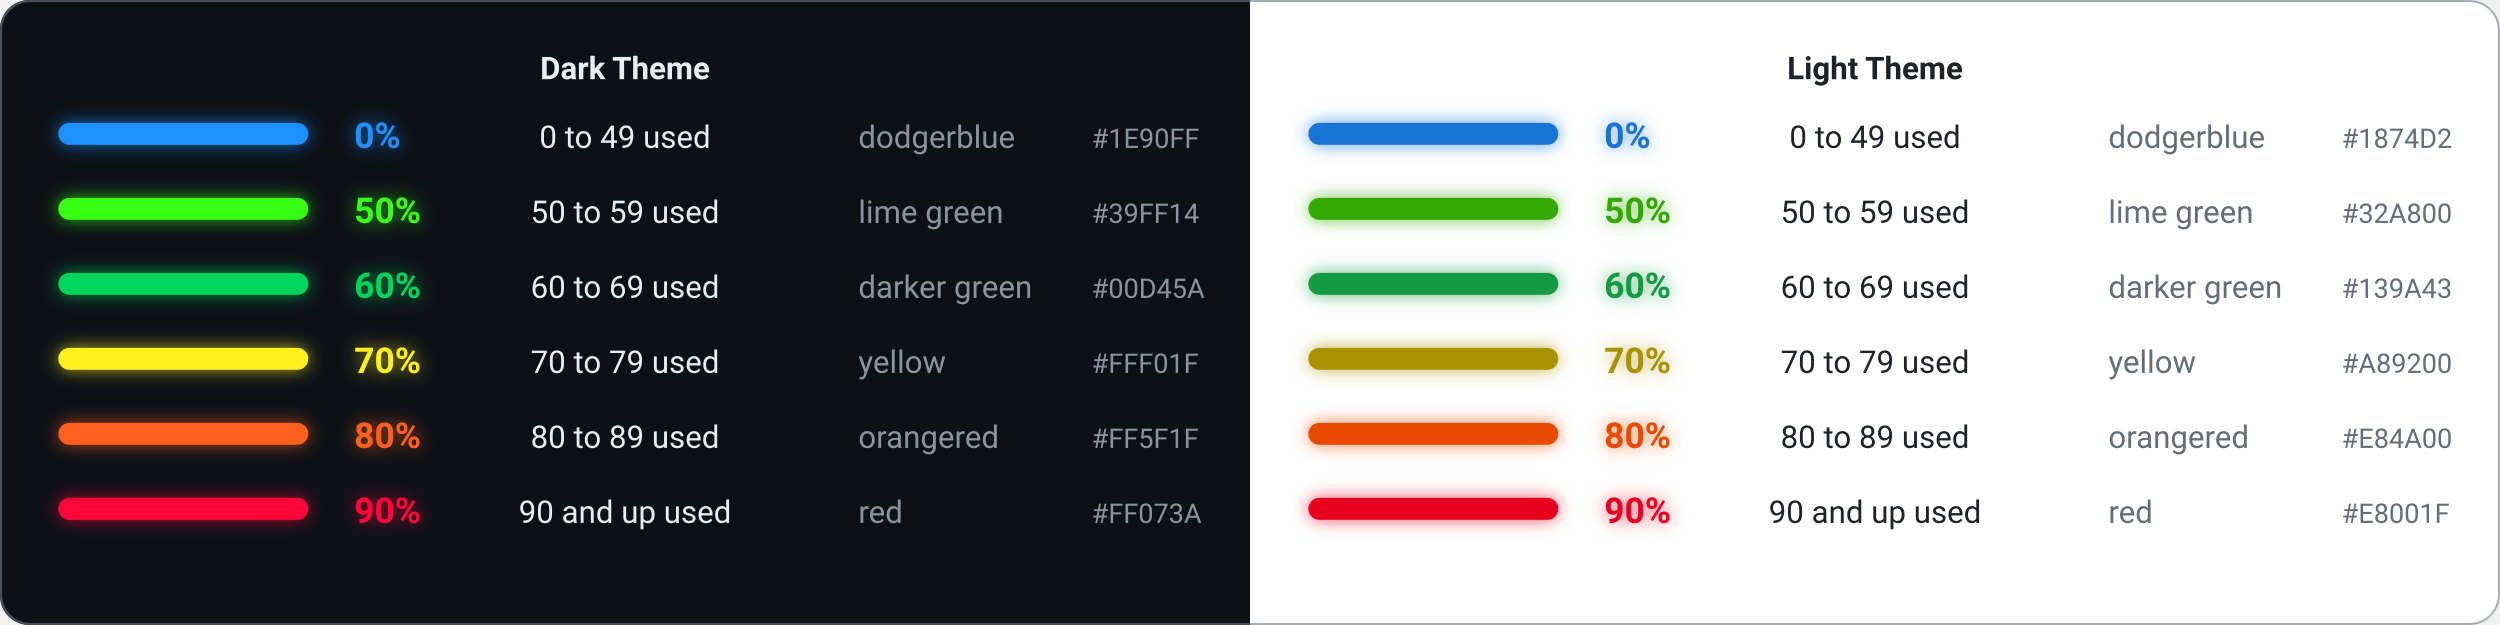
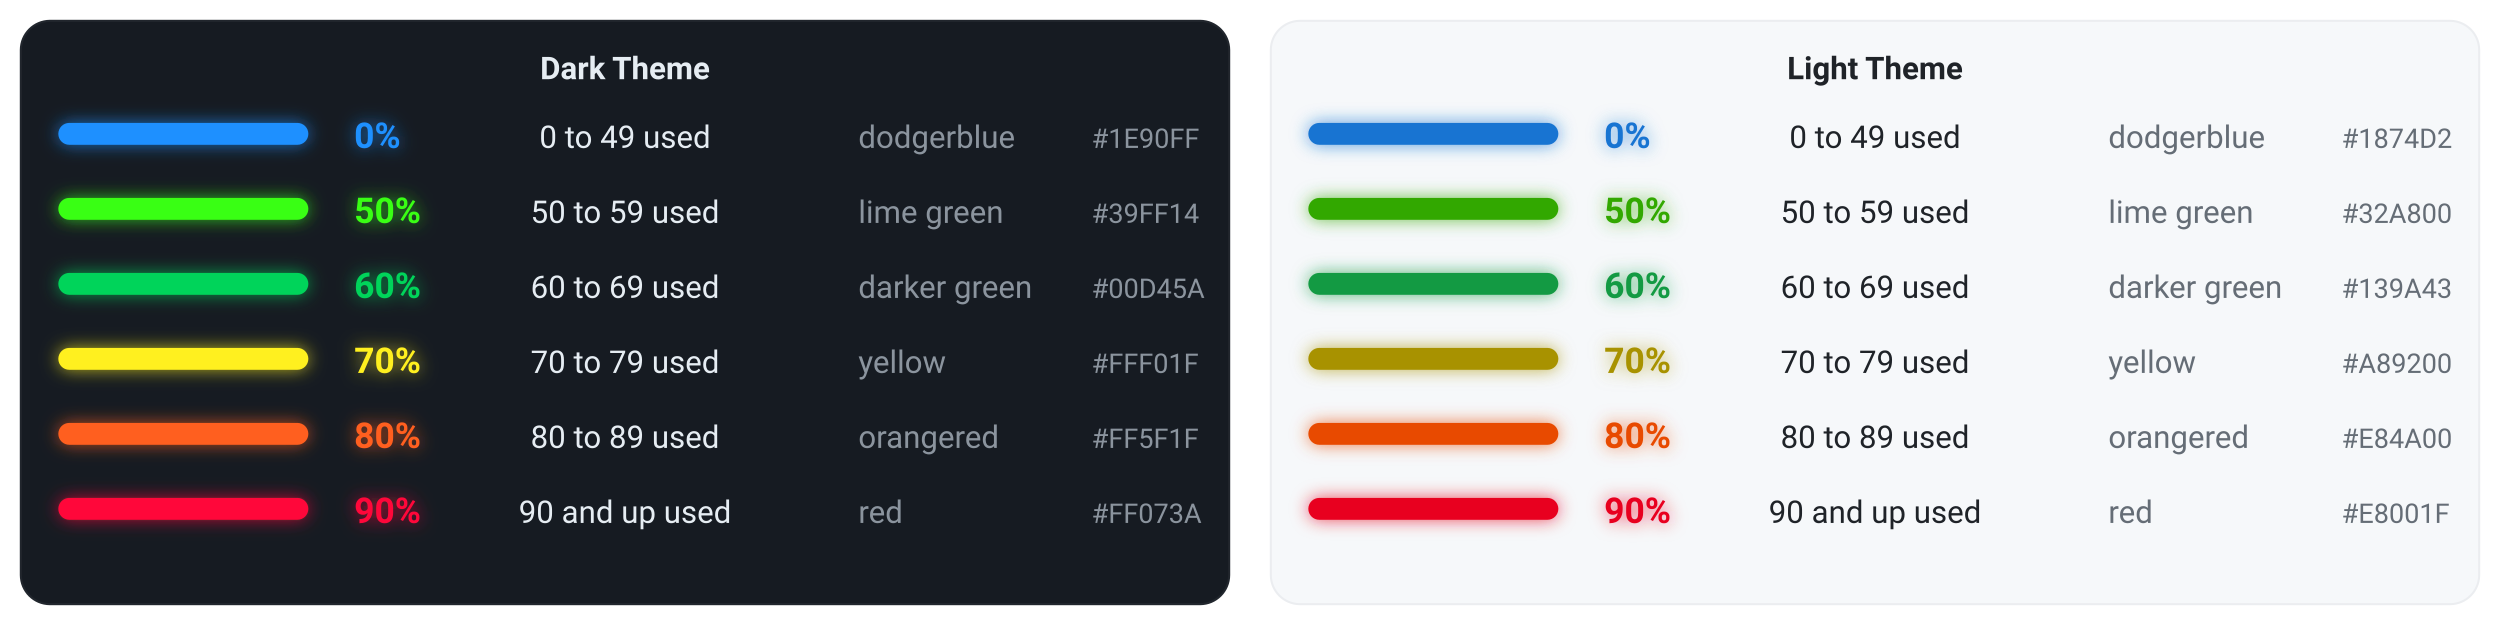
<svg xmlns="http://www.w3.org/2000/svg" width="1200" height="300" viewBox="0 0 1200 300">
+   <style>.page{fill:#FFFFFF}.ink{fill:#000000}@media (prefers-color-scheme: dark){.page{fill:#0D1117}.ink{fill:#FFFFFF}}</style>
  <defs>
    <filter id="g" x="-100%" y="-200%" width="300%" height="500%">
      <feGaussianBlur stdDeviation="4" />
    </filter>
  </defs>
-   <clipPath id="canvas">
-     <rect width="1200" height="300" rx="14" />
-   </clipPath>
-   <g clip-path="url(#canvas)">
-     <rect width="600.0" height="300" fill="#0D1117" />
-     <rect x="600.0" width="600.0" height="300" fill="#FFFFFF" />
-     <text x="300.0" y="38" font-family="'Segoe UI', system-ui, -apple-system, Roboto, sans-serif" font-size="15" font-weight="600" fill="#E6EDF3" text-anchor="middle">Dark Theme</text>
-     <g filter="url(#g)" opacity="0.7">
-       <rect x="28.0" y="59" width="120" height="10.5" rx="5.25" fill="#1E90FF" />
-     </g>
+   <rect class="page" width="1200" height="300" />
+   <rect x="10.0" y="10" width="580.0" height="280" rx="14" fill="#161B22" stroke="#21262D" />
+   <text x="300.0" y="38" font-family="'Segoe UI', system-ui, -apple-system, Roboto, sans-serif" font-size="15" font-weight="600" fill="#E6EDF3" text-anchor="middle">Dark Theme</text>
+   <g filter="url(#g)" opacity="0.7">
    <rect x="28.0" y="59" width="120" height="10.5" rx="5.25" fill="#1E90FF" />
-     <g filter="url(#g)" opacity="0.7">
-       <text x="170.0" y="71" font-family="'Segoe UI', system-ui, -apple-system, Roboto, sans-serif" font-size="17" font-weight="700" fill="#1E90FF" text-anchor="start">0%</text>
-     </g>
+   </g>
+   <rect x="28.0" y="59" width="120" height="10.5" rx="5.25" fill="#1E90FF" />
+   <g filter="url(#g)" opacity="0.7">
    <text x="170.0" y="71" font-family="'Segoe UI', system-ui, -apple-system, Roboto, sans-serif" font-size="17" font-weight="700" fill="#1E90FF" text-anchor="start">0%</text>
-     <text x="300.0" y="71" font-family="'Segoe UI', system-ui, -apple-system, Roboto, sans-serif" font-size="15" font-weight="400" fill="#E6EDF3" text-anchor="middle">0 to 49 used</text>
-     <text x="412.0" y="71" font-family="'Segoe UI', system-ui, -apple-system, Roboto, sans-serif" font-size="15" font-weight="400" fill="#8B949E" text-anchor="start">dodgerblue</text>
-     <text x="524.0" y="71" font-family="'Segoe UI', system-ui, -apple-system, Roboto, sans-serif" font-size="13" font-weight="400" fill="#8B949E" text-anchor="start">#1E90FF</text>
-     <g filter="url(#g)" opacity="0.7">
-       <rect x="28.0" y="95" width="120" height="10.5" rx="5.25" fill="#39FF14" />
-     </g>
+   </g>
+   <text x="170.0" y="71" font-family="'Segoe UI', system-ui, -apple-system, Roboto, sans-serif" font-size="17" font-weight="700" fill="#1E90FF" text-anchor="start">0%</text>
+   <text x="300.0" y="71" font-family="'Segoe UI', system-ui, -apple-system, Roboto, sans-serif" font-size="15" font-weight="400" fill="#E6EDF3" text-anchor="middle">0 to 49 used</text>
+   <text x="412.0" y="71" font-family="'Segoe UI', system-ui, -apple-system, Roboto, sans-serif" font-size="15" font-weight="400" fill="#8B949E" text-anchor="start">dodgerblue</text>
+   <text x="524.0" y="71" font-family="'Segoe UI', system-ui, -apple-system, Roboto, sans-serif" font-size="13" font-weight="400" fill="#8B949E" text-anchor="start">#1E90FF</text>
+   <g filter="url(#g)" opacity="0.7">
    <rect x="28.0" y="95" width="120" height="10.5" rx="5.25" fill="#39FF14" />
-     <g filter="url(#g)" opacity="0.7">
-       <text x="170.0" y="107" font-family="'Segoe UI', system-ui, -apple-system, Roboto, sans-serif" font-size="17" font-weight="700" fill="#39FF14" text-anchor="start">50%</text>
-     </g>
+   </g>
+   <rect x="28.0" y="95" width="120" height="10.5" rx="5.25" fill="#39FF14" />
+   <g filter="url(#g)" opacity="0.7">
    <text x="170.0" y="107" font-family="'Segoe UI', system-ui, -apple-system, Roboto, sans-serif" font-size="17" font-weight="700" fill="#39FF14" text-anchor="start">50%</text>
-     <text x="300.0" y="107" font-family="'Segoe UI', system-ui, -apple-system, Roboto, sans-serif" font-size="15" font-weight="400" fill="#E6EDF3" text-anchor="middle">50 to 59 used</text>
-     <text x="412.0" y="107" font-family="'Segoe UI', system-ui, -apple-system, Roboto, sans-serif" font-size="15" font-weight="400" fill="#8B949E" text-anchor="start">lime green</text>
-     <text x="524.0" y="107" font-family="'Segoe UI', system-ui, -apple-system, Roboto, sans-serif" font-size="13" font-weight="400" fill="#8B949E" text-anchor="start">#39FF14</text>
-     <g filter="url(#g)" opacity="0.7">
-       <rect x="28.0" y="131" width="120" height="10.5" rx="5.25" fill="#00D45A" />
-     </g>
+   </g>
+   <text x="170.0" y="107" font-family="'Segoe UI', system-ui, -apple-system, Roboto, sans-serif" font-size="17" font-weight="700" fill="#39FF14" text-anchor="start">50%</text>
+   <text x="300.0" y="107" font-family="'Segoe UI', system-ui, -apple-system, Roboto, sans-serif" font-size="15" font-weight="400" fill="#E6EDF3" text-anchor="middle">50 to 59 used</text>
+   <text x="412.0" y="107" font-family="'Segoe UI', system-ui, -apple-system, Roboto, sans-serif" font-size="15" font-weight="400" fill="#8B949E" text-anchor="start">lime green</text>
+   <text x="524.0" y="107" font-family="'Segoe UI', system-ui, -apple-system, Roboto, sans-serif" font-size="13" font-weight="400" fill="#8B949E" text-anchor="start">#39FF14</text>
+   <g filter="url(#g)" opacity="0.7">
    <rect x="28.0" y="131" width="120" height="10.5" rx="5.25" fill="#00D45A" />
-     <g filter="url(#g)" opacity="0.7">
-       <text x="170.0" y="143" font-family="'Segoe UI', system-ui, -apple-system, Roboto, sans-serif" font-size="17" font-weight="700" fill="#00D45A" text-anchor="start">60%</text>
-     </g>
+   </g>
+   <rect x="28.0" y="131" width="120" height="10.5" rx="5.25" fill="#00D45A" />
+   <g filter="url(#g)" opacity="0.7">
    <text x="170.0" y="143" font-family="'Segoe UI', system-ui, -apple-system, Roboto, sans-serif" font-size="17" font-weight="700" fill="#00D45A" text-anchor="start">60%</text>
-     <text x="300.0" y="143" font-family="'Segoe UI', system-ui, -apple-system, Roboto, sans-serif" font-size="15" font-weight="400" fill="#E6EDF3" text-anchor="middle">60 to 69 used</text>
-     <text x="412.0" y="143" font-family="'Segoe UI', system-ui, -apple-system, Roboto, sans-serif" font-size="15" font-weight="400" fill="#8B949E" text-anchor="start">darker green</text>
-     <text x="524.0" y="143" font-family="'Segoe UI', system-ui, -apple-system, Roboto, sans-serif" font-size="13" font-weight="400" fill="#8B949E" text-anchor="start">#00D45A</text>
-     <g filter="url(#g)" opacity="0.7">
-       <rect x="28.0" y="167" width="120" height="10.5" rx="5.25" fill="#FFF01F" />
-     </g>
+   </g>
+   <text x="170.0" y="143" font-family="'Segoe UI', system-ui, -apple-system, Roboto, sans-serif" font-size="17" font-weight="700" fill="#00D45A" text-anchor="start">60%</text>
+   <text x="300.0" y="143" font-family="'Segoe UI', system-ui, -apple-system, Roboto, sans-serif" font-size="15" font-weight="400" fill="#E6EDF3" text-anchor="middle">60 to 69 used</text>
+   <text x="412.0" y="143" font-family="'Segoe UI', system-ui, -apple-system, Roboto, sans-serif" font-size="15" font-weight="400" fill="#8B949E" text-anchor="start">darker green</text>
+   <text x="524.0" y="143" font-family="'Segoe UI', system-ui, -apple-system, Roboto, sans-serif" font-size="13" font-weight="400" fill="#8B949E" text-anchor="start">#00D45A</text>
+   <g filter="url(#g)" opacity="0.7">
    <rect x="28.0" y="167" width="120" height="10.5" rx="5.25" fill="#FFF01F" />
-     <g filter="url(#g)" opacity="0.7">
-       <text x="170.0" y="179" font-family="'Segoe UI', system-ui, -apple-system, Roboto, sans-serif" font-size="17" font-weight="700" fill="#FFF01F" text-anchor="start">70%</text>
-     </g>
+   </g>
+   <rect x="28.0" y="167" width="120" height="10.5" rx="5.25" fill="#FFF01F" />
+   <g filter="url(#g)" opacity="0.7">
    <text x="170.0" y="179" font-family="'Segoe UI', system-ui, -apple-system, Roboto, sans-serif" font-size="17" font-weight="700" fill="#FFF01F" text-anchor="start">70%</text>
-     <text x="300.0" y="179" font-family="'Segoe UI', system-ui, -apple-system, Roboto, sans-serif" font-size="15" font-weight="400" fill="#E6EDF3" text-anchor="middle">70 to 79 used</text>
-     <text x="412.0" y="179" font-family="'Segoe UI', system-ui, -apple-system, Roboto, sans-serif" font-size="15" font-weight="400" fill="#8B949E" text-anchor="start">yellow</text>
-     <text x="524.0" y="179" font-family="'Segoe UI', system-ui, -apple-system, Roboto, sans-serif" font-size="13" font-weight="400" fill="#8B949E" text-anchor="start">#FFF01F</text>
-     <g filter="url(#g)" opacity="0.7">
-       <rect x="28.0" y="203" width="120" height="10.5" rx="5.25" fill="#FF5F1F" />
-     </g>
+   </g>
+   <text x="170.0" y="179" font-family="'Segoe UI', system-ui, -apple-system, Roboto, sans-serif" font-size="17" font-weight="700" fill="#FFF01F" text-anchor="start">70%</text>
+   <text x="300.0" y="179" font-family="'Segoe UI', system-ui, -apple-system, Roboto, sans-serif" font-size="15" font-weight="400" fill="#E6EDF3" text-anchor="middle">70 to 79 used</text>
+   <text x="412.0" y="179" font-family="'Segoe UI', system-ui, -apple-system, Roboto, sans-serif" font-size="15" font-weight="400" fill="#8B949E" text-anchor="start">yellow</text>
+   <text x="524.0" y="179" font-family="'Segoe UI', system-ui, -apple-system, Roboto, sans-serif" font-size="13" font-weight="400" fill="#8B949E" text-anchor="start">#FFF01F</text>
+   <g filter="url(#g)" opacity="0.7">
    <rect x="28.0" y="203" width="120" height="10.5" rx="5.25" fill="#FF5F1F" />
-     <g filter="url(#g)" opacity="0.7">
-       <text x="170.0" y="215" font-family="'Segoe UI', system-ui, -apple-system, Roboto, sans-serif" font-size="17" font-weight="700" fill="#FF5F1F" text-anchor="start">80%</text>
-     </g>
+   </g>
+   <rect x="28.0" y="203" width="120" height="10.5" rx="5.25" fill="#FF5F1F" />
+   <g filter="url(#g)" opacity="0.7">
    <text x="170.0" y="215" font-family="'Segoe UI', system-ui, -apple-system, Roboto, sans-serif" font-size="17" font-weight="700" fill="#FF5F1F" text-anchor="start">80%</text>
-     <text x="300.0" y="215" font-family="'Segoe UI', system-ui, -apple-system, Roboto, sans-serif" font-size="15" font-weight="400" fill="#E6EDF3" text-anchor="middle">80 to 89 used</text>
-     <text x="412.0" y="215" font-family="'Segoe UI', system-ui, -apple-system, Roboto, sans-serif" font-size="15" font-weight="400" fill="#8B949E" text-anchor="start">orangered</text>
-     <text x="524.0" y="215" font-family="'Segoe UI', system-ui, -apple-system, Roboto, sans-serif" font-size="13" font-weight="400" fill="#8B949E" text-anchor="start">#FF5F1F</text>
-     <g filter="url(#g)" opacity="0.7">
-       <rect x="28.0" y="239" width="120" height="10.5" rx="5.25" fill="#FF073A" />
-     </g>
+   </g>
+   <text x="170.0" y="215" font-family="'Segoe UI', system-ui, -apple-system, Roboto, sans-serif" font-size="17" font-weight="700" fill="#FF5F1F" text-anchor="start">80%</text>
+   <text x="300.0" y="215" font-family="'Segoe UI', system-ui, -apple-system, Roboto, sans-serif" font-size="15" font-weight="400" fill="#E6EDF3" text-anchor="middle">80 to 89 used</text>
+   <text x="412.0" y="215" font-family="'Segoe UI', system-ui, -apple-system, Roboto, sans-serif" font-size="15" font-weight="400" fill="#8B949E" text-anchor="start">orangered</text>
+   <text x="524.0" y="215" font-family="'Segoe UI', system-ui, -apple-system, Roboto, sans-serif" font-size="13" font-weight="400" fill="#8B949E" text-anchor="start">#FF5F1F</text>
+   <g filter="url(#g)" opacity="0.7">
    <rect x="28.0" y="239" width="120" height="10.5" rx="5.25" fill="#FF073A" />
-     <g filter="url(#g)" opacity="0.7">
-       <text x="170.0" y="251" font-family="'Segoe UI', system-ui, -apple-system, Roboto, sans-serif" font-size="17" font-weight="700" fill="#FF073A" text-anchor="start">90%</text>
-     </g>
+   </g>
+   <rect x="28.0" y="239" width="120" height="10.5" rx="5.25" fill="#FF073A" />
+   <g filter="url(#g)" opacity="0.7">
    <text x="170.0" y="251" font-family="'Segoe UI', system-ui, -apple-system, Roboto, sans-serif" font-size="17" font-weight="700" fill="#FF073A" text-anchor="start">90%</text>
-     <text x="300.0" y="251" font-family="'Segoe UI', system-ui, -apple-system, Roboto, sans-serif" font-size="15" font-weight="400" fill="#E6EDF3" text-anchor="middle">90 and up used</text>
-     <text x="412.0" y="251" font-family="'Segoe UI', system-ui, -apple-system, Roboto, sans-serif" font-size="15" font-weight="400" fill="#8B949E" text-anchor="start">red</text>
-     <text x="524.0" y="251" font-family="'Segoe UI', system-ui, -apple-system, Roboto, sans-serif" font-size="13" font-weight="400" fill="#8B949E" text-anchor="start">#FF073A</text>
-     <text x="900.0" y="38" font-family="'Segoe UI', system-ui, -apple-system, Roboto, sans-serif" font-size="15" font-weight="600" fill="#1F2328" text-anchor="middle">Light Theme</text>
-     <g filter="url(#g)" opacity="0.7">
-       <rect x="628.0" y="59" width="120" height="10.5" rx="5.25" fill="#1874D2" />
-     </g>
+   </g>
+   <text x="170.0" y="251" font-family="'Segoe UI', system-ui, -apple-system, Roboto, sans-serif" font-size="17" font-weight="700" fill="#FF073A" text-anchor="start">90%</text>
+   <text x="300.0" y="251" font-family="'Segoe UI', system-ui, -apple-system, Roboto, sans-serif" font-size="15" font-weight="400" fill="#E6EDF3" text-anchor="middle">90 and up used</text>
+   <text x="412.0" y="251" font-family="'Segoe UI', system-ui, -apple-system, Roboto, sans-serif" font-size="15" font-weight="400" fill="#8B949E" text-anchor="start">red</text>
+   <text x="524.0" y="251" font-family="'Segoe UI', system-ui, -apple-system, Roboto, sans-serif" font-size="13" font-weight="400" fill="#8B949E" text-anchor="start">#FF073A</text>
+   <rect x="610.0" y="10" width="580.0" height="280" rx="14" fill="#F6F8FA" stroke="#EBEDF0" />
+   <text x="900.0" y="38" font-family="'Segoe UI', system-ui, -apple-system, Roboto, sans-serif" font-size="15" font-weight="600" fill="#1F2328" text-anchor="middle">Light Theme</text>
+   <g filter="url(#g)" opacity="0.7">
    <rect x="628.0" y="59" width="120" height="10.5" rx="5.25" fill="#1874D2" />
-     <g filter="url(#g)" opacity="0.7">
-       <text x="770.0" y="71" font-family="'Segoe UI', system-ui, -apple-system, Roboto, sans-serif" font-size="17" font-weight="700" fill="#1874D2" text-anchor="start">0%</text>
-     </g>
+   </g>
+   <rect x="628.0" y="59" width="120" height="10.5" rx="5.25" fill="#1874D2" />
+   <g filter="url(#g)" opacity="0.7">
    <text x="770.0" y="71" font-family="'Segoe UI', system-ui, -apple-system, Roboto, sans-serif" font-size="17" font-weight="700" fill="#1874D2" text-anchor="start">0%</text>
-     <text x="900.0" y="71" font-family="'Segoe UI', system-ui, -apple-system, Roboto, sans-serif" font-size="15" font-weight="400" fill="#1F2328" text-anchor="middle">0 to 49 used</text>
-     <text x="1012.0" y="71" font-family="'Segoe UI', system-ui, -apple-system, Roboto, sans-serif" font-size="15" font-weight="400" fill="#656D76" text-anchor="start">dodgerblue</text>
-     <text x="1124.0" y="71" font-family="'Segoe UI', system-ui, -apple-system, Roboto, sans-serif" font-size="13" font-weight="400" fill="#656D76" text-anchor="start">#1874D2</text>
-     <g filter="url(#g)" opacity="0.7">
-       <rect x="628.0" y="95" width="120" height="10.5" rx="5.25" fill="#32A800" />
-     </g>
+   </g>
+   <text x="770.0" y="71" font-family="'Segoe UI', system-ui, -apple-system, Roboto, sans-serif" font-size="17" font-weight="700" fill="#1874D2" text-anchor="start">0%</text>
+   <text x="900.0" y="71" font-family="'Segoe UI', system-ui, -apple-system, Roboto, sans-serif" font-size="15" font-weight="400" fill="#1F2328" text-anchor="middle">0 to 49 used</text>
+   <text x="1012.0" y="71" font-family="'Segoe UI', system-ui, -apple-system, Roboto, sans-serif" font-size="15" font-weight="400" fill="#656D76" text-anchor="start">dodgerblue</text>
+   <text x="1124.0" y="71" font-family="'Segoe UI', system-ui, -apple-system, Roboto, sans-serif" font-size="13" font-weight="400" fill="#656D76" text-anchor="start">#1874D2</text>
+   <g filter="url(#g)" opacity="0.7">
    <rect x="628.0" y="95" width="120" height="10.5" rx="5.25" fill="#32A800" />
-     <g filter="url(#g)" opacity="0.7">
-       <text x="770.0" y="107" font-family="'Segoe UI', system-ui, -apple-system, Roboto, sans-serif" font-size="17" font-weight="700" fill="#32A800" text-anchor="start">50%</text>
-     </g>
+   </g>
+   <rect x="628.0" y="95" width="120" height="10.5" rx="5.25" fill="#32A800" />
+   <g filter="url(#g)" opacity="0.7">
    <text x="770.0" y="107" font-family="'Segoe UI', system-ui, -apple-system, Roboto, sans-serif" font-size="17" font-weight="700" fill="#32A800" text-anchor="start">50%</text>
-     <text x="900.0" y="107" font-family="'Segoe UI', system-ui, -apple-system, Roboto, sans-serif" font-size="15" font-weight="400" fill="#1F2328" text-anchor="middle">50 to 59 used</text>
-     <text x="1012.0" y="107" font-family="'Segoe UI', system-ui, -apple-system, Roboto, sans-serif" font-size="15" font-weight="400" fill="#656D76" text-anchor="start">lime green</text>
-     <text x="1124.0" y="107" font-family="'Segoe UI', system-ui, -apple-system, Roboto, sans-serif" font-size="13" font-weight="400" fill="#656D76" text-anchor="start">#32A800</text>
-     <g filter="url(#g)" opacity="0.7">
-       <rect x="628.0" y="131" width="120" height="10.5" rx="5.25" fill="#139A43" />
-     </g>
+   </g>
+   <text x="770.0" y="107" font-family="'Segoe UI', system-ui, -apple-system, Roboto, sans-serif" font-size="17" font-weight="700" fill="#32A800" text-anchor="start">50%</text>
+   <text x="900.0" y="107" font-family="'Segoe UI', system-ui, -apple-system, Roboto, sans-serif" font-size="15" font-weight="400" fill="#1F2328" text-anchor="middle">50 to 59 used</text>
+   <text x="1012.0" y="107" font-family="'Segoe UI', system-ui, -apple-system, Roboto, sans-serif" font-size="15" font-weight="400" fill="#656D76" text-anchor="start">lime green</text>
+   <text x="1124.0" y="107" font-family="'Segoe UI', system-ui, -apple-system, Roboto, sans-serif" font-size="13" font-weight="400" fill="#656D76" text-anchor="start">#32A800</text>
+   <g filter="url(#g)" opacity="0.7">
    <rect x="628.0" y="131" width="120" height="10.5" rx="5.25" fill="#139A43" />
-     <g filter="url(#g)" opacity="0.7">
-       <text x="770.0" y="143" font-family="'Segoe UI', system-ui, -apple-system, Roboto, sans-serif" font-size="17" font-weight="700" fill="#139A43" text-anchor="start">60%</text>
-     </g>
+   </g>
+   <rect x="628.0" y="131" width="120" height="10.5" rx="5.25" fill="#139A43" />
+   <g filter="url(#g)" opacity="0.7">
    <text x="770.0" y="143" font-family="'Segoe UI', system-ui, -apple-system, Roboto, sans-serif" font-size="17" font-weight="700" fill="#139A43" text-anchor="start">60%</text>
-     <text x="900.0" y="143" font-family="'Segoe UI', system-ui, -apple-system, Roboto, sans-serif" font-size="15" font-weight="400" fill="#1F2328" text-anchor="middle">60 to 69 used</text>
-     <text x="1012.0" y="143" font-family="'Segoe UI', system-ui, -apple-system, Roboto, sans-serif" font-size="15" font-weight="400" fill="#656D76" text-anchor="start">darker green</text>
-     <text x="1124.0" y="143" font-family="'Segoe UI', system-ui, -apple-system, Roboto, sans-serif" font-size="13" font-weight="400" fill="#656D76" text-anchor="start">#139A43</text>
-     <g filter="url(#g)" opacity="0.7">
-       <rect x="628.0" y="167" width="120" height="10.5" rx="5.25" fill="#A89200" />
-     </g>
+   </g>
+   <text x="770.0" y="143" font-family="'Segoe UI', system-ui, -apple-system, Roboto, sans-serif" font-size="17" font-weight="700" fill="#139A43" text-anchor="start">60%</text>
+   <text x="900.0" y="143" font-family="'Segoe UI', system-ui, -apple-system, Roboto, sans-serif" font-size="15" font-weight="400" fill="#1F2328" text-anchor="middle">60 to 69 used</text>
+   <text x="1012.0" y="143" font-family="'Segoe UI', system-ui, -apple-system, Roboto, sans-serif" font-size="15" font-weight="400" fill="#656D76" text-anchor="start">darker green</text>
+   <text x="1124.0" y="143" font-family="'Segoe UI', system-ui, -apple-system, Roboto, sans-serif" font-size="13" font-weight="400" fill="#656D76" text-anchor="start">#139A43</text>
+   <g filter="url(#g)" opacity="0.7">
    <rect x="628.0" y="167" width="120" height="10.5" rx="5.25" fill="#A89200" />
-     <g filter="url(#g)" opacity="0.7">
-       <text x="770.0" y="179" font-family="'Segoe UI', system-ui, -apple-system, Roboto, sans-serif" font-size="17" font-weight="700" fill="#A89200" text-anchor="start">70%</text>
-     </g>
+   </g>
+   <rect x="628.0" y="167" width="120" height="10.5" rx="5.25" fill="#A89200" />
+   <g filter="url(#g)" opacity="0.7">
    <text x="770.0" y="179" font-family="'Segoe UI', system-ui, -apple-system, Roboto, sans-serif" font-size="17" font-weight="700" fill="#A89200" text-anchor="start">70%</text>
-     <text x="900.0" y="179" font-family="'Segoe UI', system-ui, -apple-system, Roboto, sans-serif" font-size="15" font-weight="400" fill="#1F2328" text-anchor="middle">70 to 79 used</text>
-     <text x="1012.0" y="179" font-family="'Segoe UI', system-ui, -apple-system, Roboto, sans-serif" font-size="15" font-weight="400" fill="#656D76" text-anchor="start">yellow</text>
-     <text x="1124.0" y="179" font-family="'Segoe UI', system-ui, -apple-system, Roboto, sans-serif" font-size="13" font-weight="400" fill="#656D76" text-anchor="start">#A89200</text>
-     <g filter="url(#g)" opacity="0.7">
-       <rect x="628.0" y="203" width="120" height="10.5" rx="5.25" fill="#E84A00" />
-     </g>
+   </g>
+   <text x="770.0" y="179" font-family="'Segoe UI', system-ui, -apple-system, Roboto, sans-serif" font-size="17" font-weight="700" fill="#A89200" text-anchor="start">70%</text>
+   <text x="900.0" y="179" font-family="'Segoe UI', system-ui, -apple-system, Roboto, sans-serif" font-size="15" font-weight="400" fill="#1F2328" text-anchor="middle">70 to 79 used</text>
+   <text x="1012.0" y="179" font-family="'Segoe UI', system-ui, -apple-system, Roboto, sans-serif" font-size="15" font-weight="400" fill="#656D76" text-anchor="start">yellow</text>
+   <text x="1124.0" y="179" font-family="'Segoe UI', system-ui, -apple-system, Roboto, sans-serif" font-size="13" font-weight="400" fill="#656D76" text-anchor="start">#A89200</text>
+   <g filter="url(#g)" opacity="0.7">
    <rect x="628.0" y="203" width="120" height="10.5" rx="5.25" fill="#E84A00" />
-     <g filter="url(#g)" opacity="0.7">
-       <text x="770.0" y="215" font-family="'Segoe UI', system-ui, -apple-system, Roboto, sans-serif" font-size="17" font-weight="700" fill="#E84A00" text-anchor="start">80%</text>
-     </g>
+   </g>
+   <rect x="628.0" y="203" width="120" height="10.5" rx="5.25" fill="#E84A00" />
+   <g filter="url(#g)" opacity="0.7">
    <text x="770.0" y="215" font-family="'Segoe UI', system-ui, -apple-system, Roboto, sans-serif" font-size="17" font-weight="700" fill="#E84A00" text-anchor="start">80%</text>
-     <text x="900.0" y="215" font-family="'Segoe UI', system-ui, -apple-system, Roboto, sans-serif" font-size="15" font-weight="400" fill="#1F2328" text-anchor="middle">80 to 89 used</text>
-     <text x="1012.0" y="215" font-family="'Segoe UI', system-ui, -apple-system, Roboto, sans-serif" font-size="15" font-weight="400" fill="#656D76" text-anchor="start">orangered</text>
-     <text x="1124.0" y="215" font-family="'Segoe UI', system-ui, -apple-system, Roboto, sans-serif" font-size="13" font-weight="400" fill="#656D76" text-anchor="start">#E84A00</text>
-     <g filter="url(#g)" opacity="0.7">
-       <rect x="628.0" y="239" width="120" height="10.5" rx="5.25" fill="#E8001F" />
-     </g>
+   </g>
+   <text x="770.0" y="215" font-family="'Segoe UI', system-ui, -apple-system, Roboto, sans-serif" font-size="17" font-weight="700" fill="#E84A00" text-anchor="start">80%</text>
+   <text x="900.0" y="215" font-family="'Segoe UI', system-ui, -apple-system, Roboto, sans-serif" font-size="15" font-weight="400" fill="#1F2328" text-anchor="middle">80 to 89 used</text>
+   <text x="1012.0" y="215" font-family="'Segoe UI', system-ui, -apple-system, Roboto, sans-serif" font-size="15" font-weight="400" fill="#656D76" text-anchor="start">orangered</text>
+   <text x="1124.0" y="215" font-family="'Segoe UI', system-ui, -apple-system, Roboto, sans-serif" font-size="13" font-weight="400" fill="#656D76" text-anchor="start">#E84A00</text>
+   <g filter="url(#g)" opacity="0.7">
    <rect x="628.0" y="239" width="120" height="10.5" rx="5.25" fill="#E8001F" />
-     <g filter="url(#g)" opacity="0.7">
-       <text x="770.0" y="251" font-family="'Segoe UI', system-ui, -apple-system, Roboto, sans-serif" font-size="17" font-weight="700" fill="#E8001F" text-anchor="start">90%</text>
-     </g>
+   </g>
+   <rect x="628.0" y="239" width="120" height="10.5" rx="5.25" fill="#E8001F" />
+   <g filter="url(#g)" opacity="0.7">
    <text x="770.0" y="251" font-family="'Segoe UI', system-ui, -apple-system, Roboto, sans-serif" font-size="17" font-weight="700" fill="#E8001F" text-anchor="start">90%</text>
-     <text x="900.0" y="251" font-family="'Segoe UI', system-ui, -apple-system, Roboto, sans-serif" font-size="15" font-weight="400" fill="#1F2328" text-anchor="middle">90 and up used</text>
-     <text x="1012.0" y="251" font-family="'Segoe UI', system-ui, -apple-system, Roboto, sans-serif" font-size="15" font-weight="400" fill="#656D76" text-anchor="start">red</text>
-     <text x="1124.0" y="251" font-family="'Segoe UI', system-ui, -apple-system, Roboto, sans-serif" font-size="13" font-weight="400" fill="#656D76" text-anchor="start">#E8001F</text>
  </g>
-   <rect x="0.5" y="0.5" width="1199" height="299" rx="14" fill="none" stroke="#6E7681" stroke-opacity="0.6" />
+   <text x="770.0" y="251" font-family="'Segoe UI', system-ui, -apple-system, Roboto, sans-serif" font-size="17" font-weight="700" fill="#E8001F" text-anchor="start">90%</text>
+   <text x="900.0" y="251" font-family="'Segoe UI', system-ui, -apple-system, Roboto, sans-serif" font-size="15" font-weight="400" fill="#1F2328" text-anchor="middle">90 and up used</text>
+   <text x="1012.0" y="251" font-family="'Segoe UI', system-ui, -apple-system, Roboto, sans-serif" font-size="15" font-weight="400" fill="#656D76" text-anchor="start">red</text>
+   <text x="1124.0" y="251" font-family="'Segoe UI', system-ui, -apple-system, Roboto, sans-serif" font-size="13" font-weight="400" fill="#656D76" text-anchor="start">#E8001F</text>
</svg>
